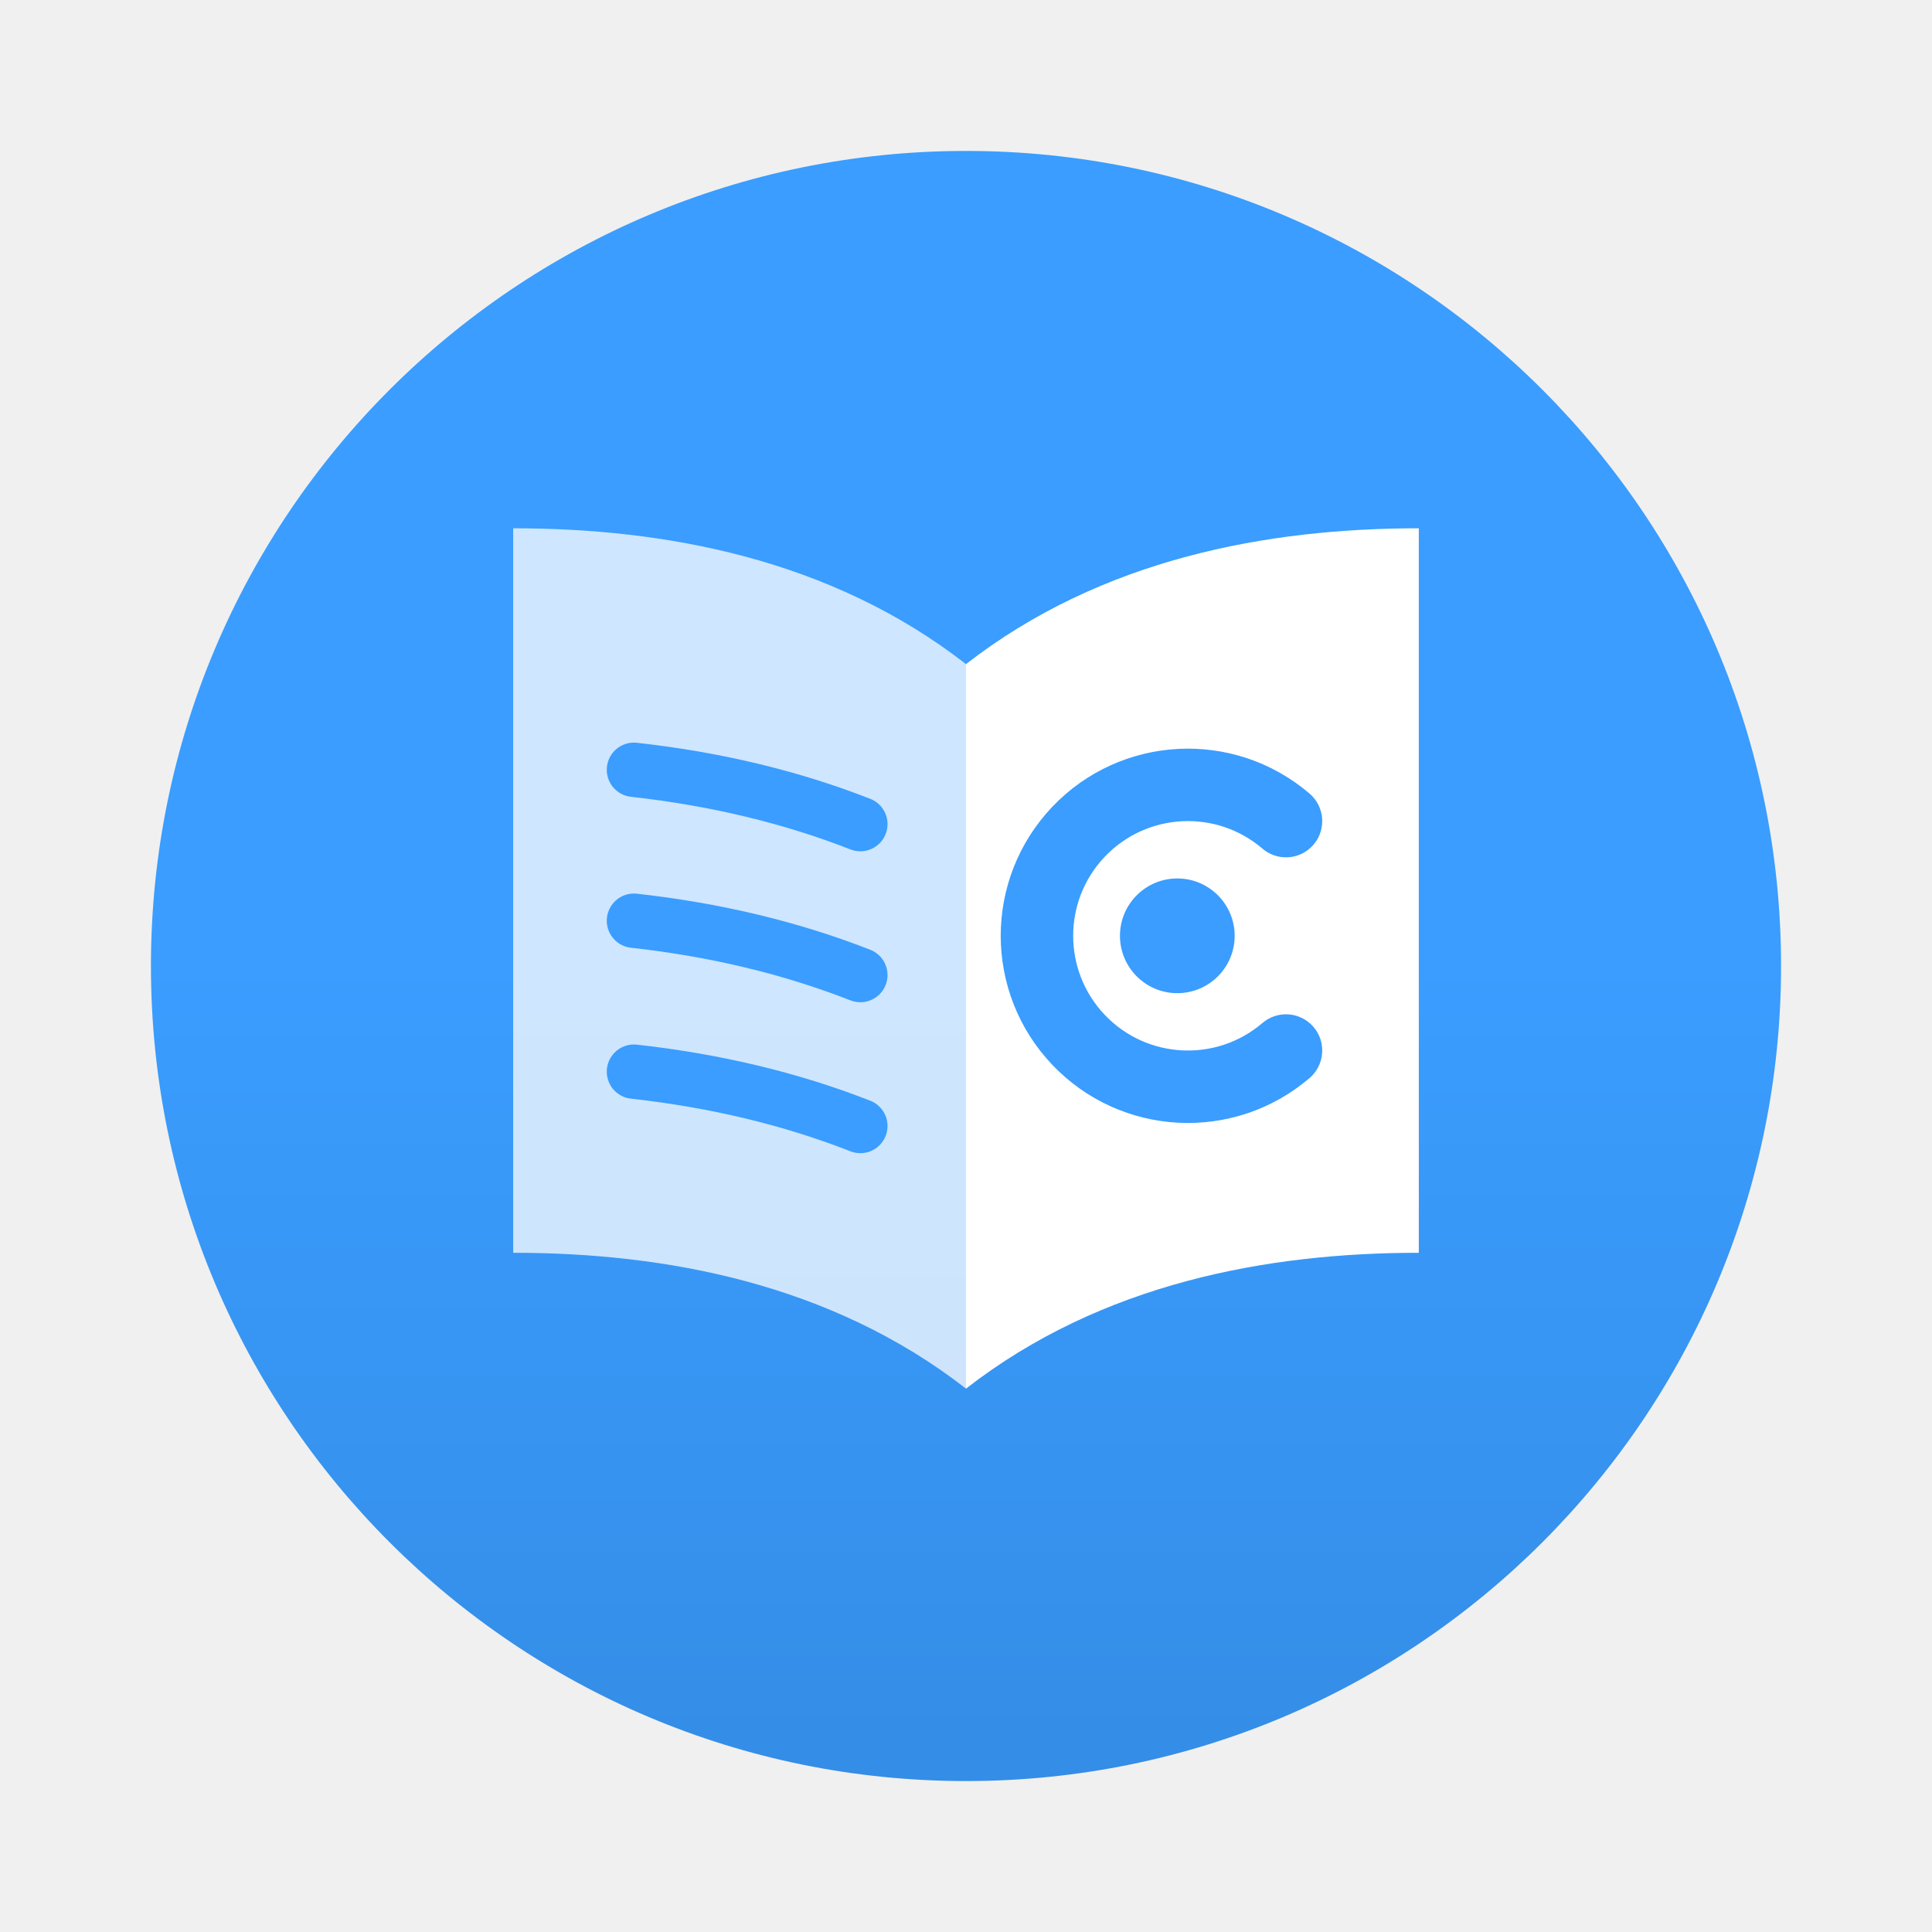
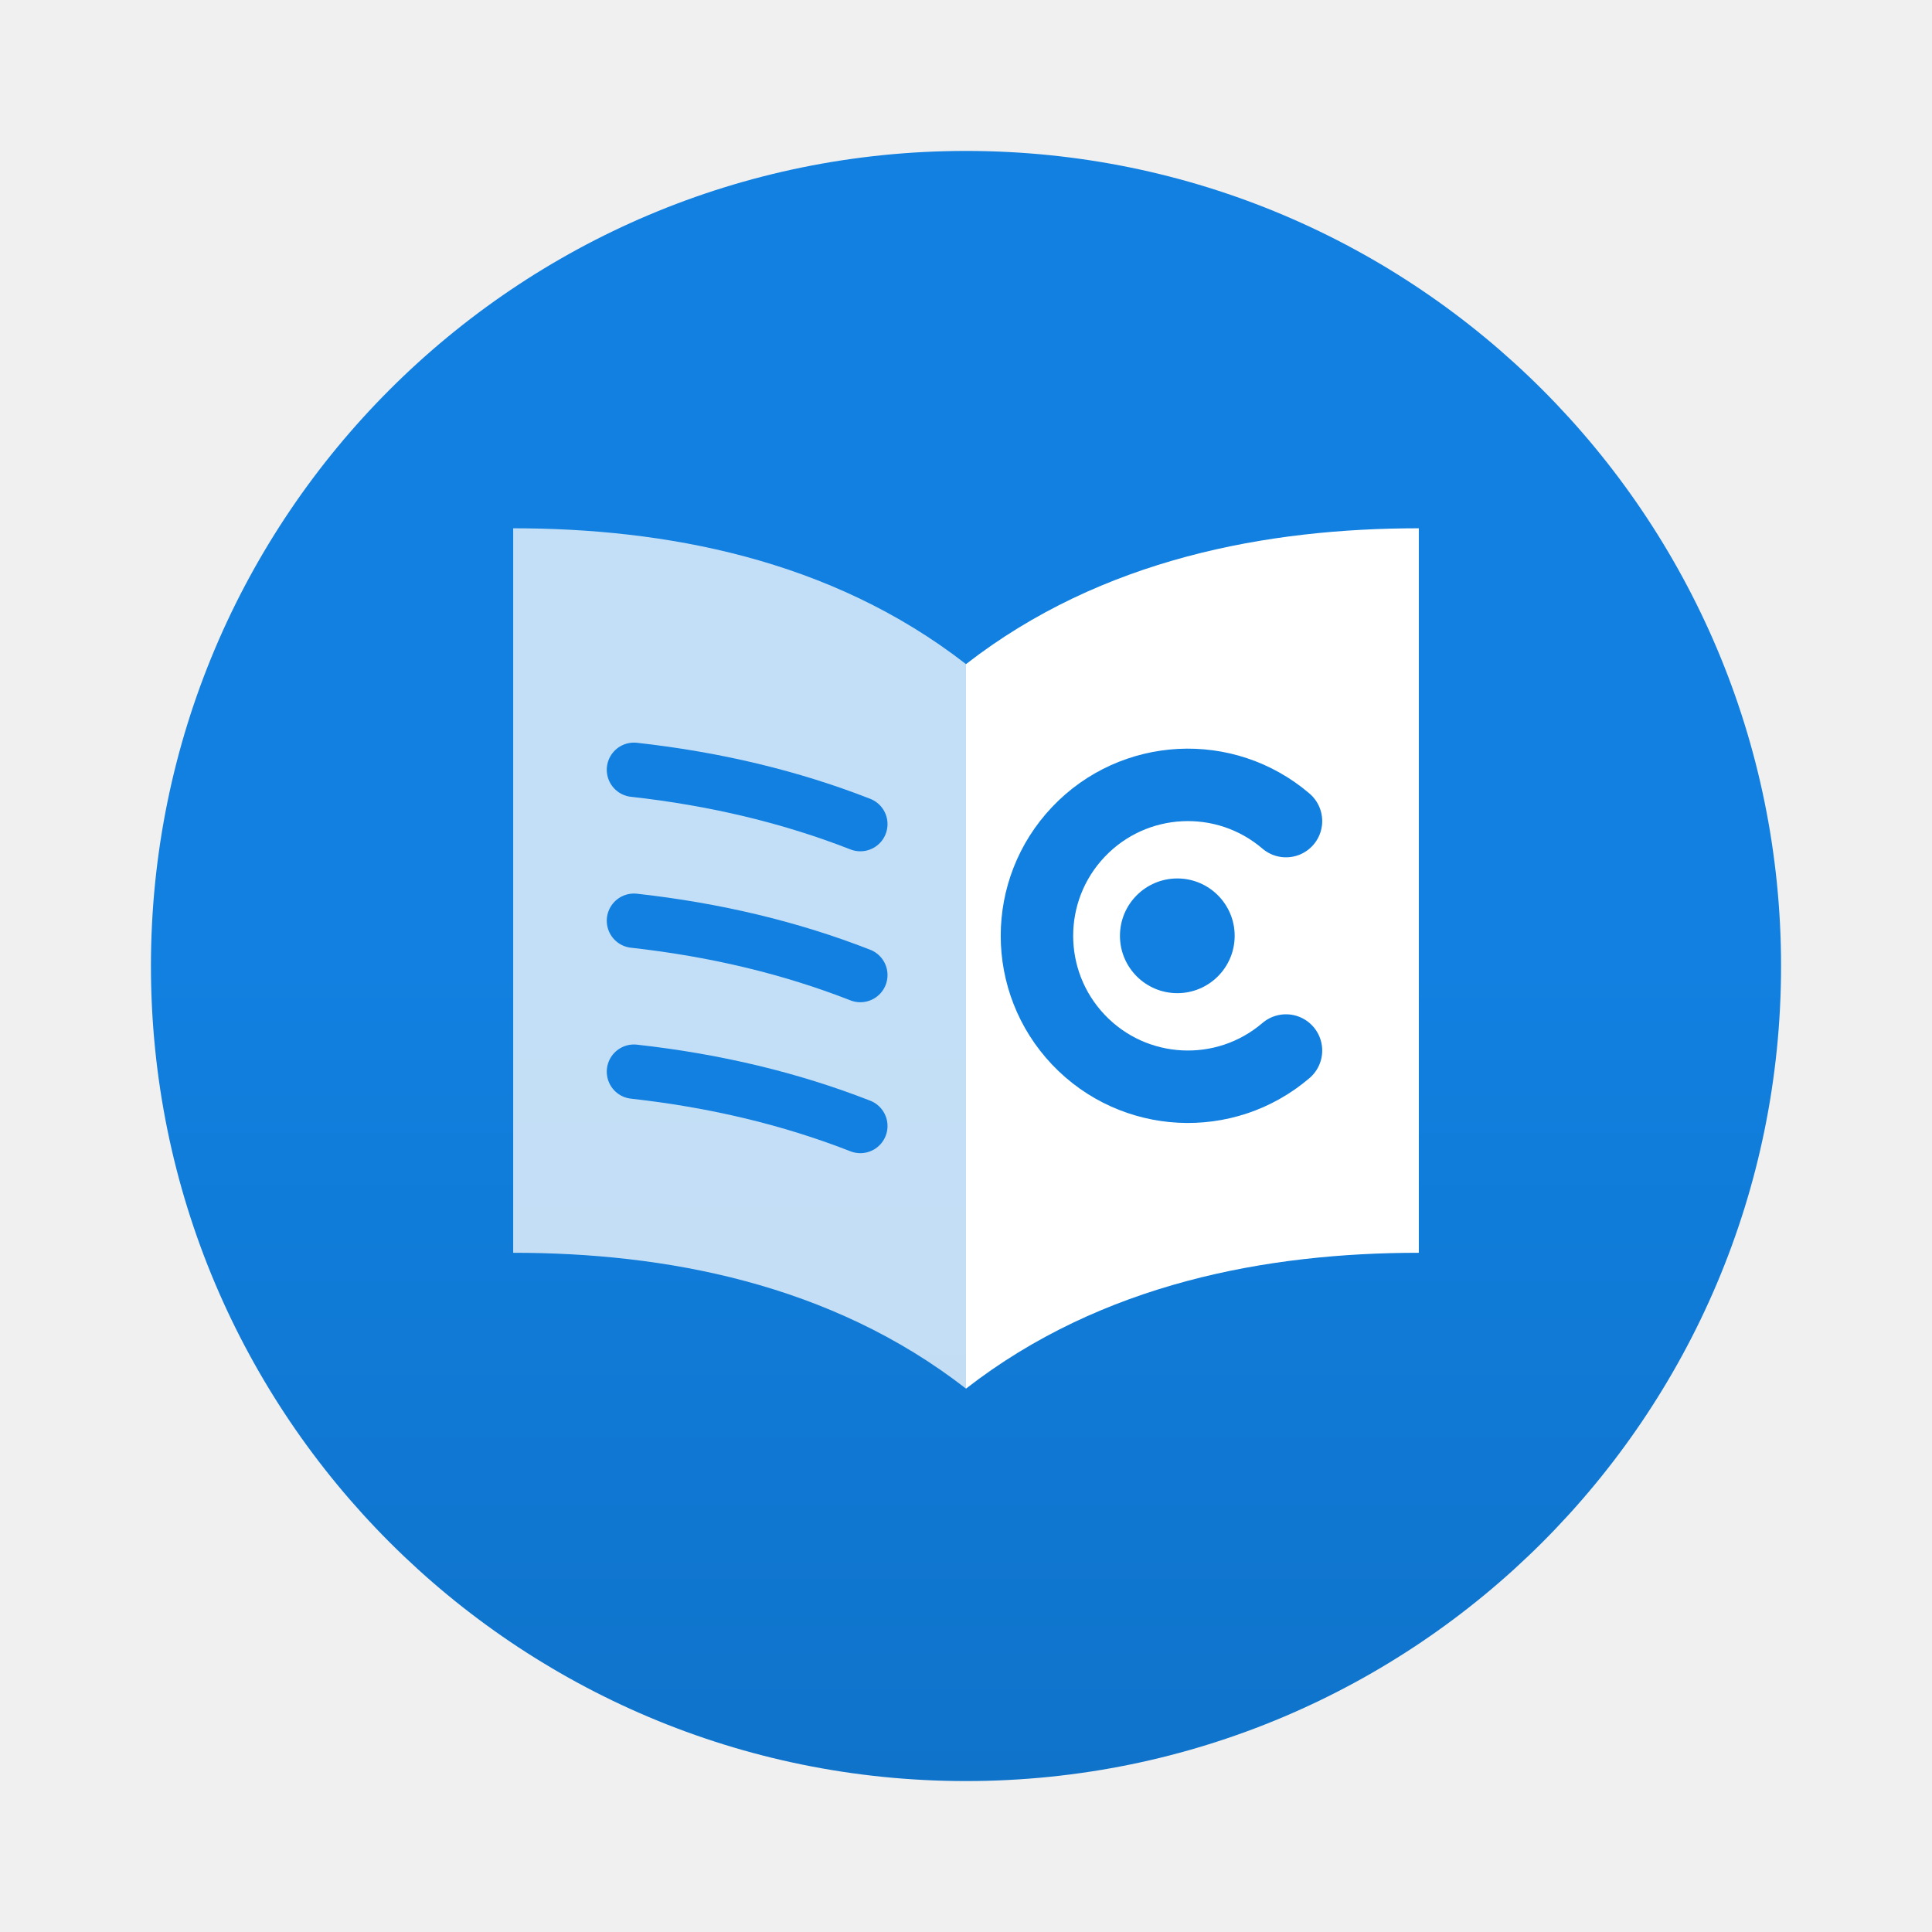
<svg xmlns="http://www.w3.org/2000/svg" width="64" height="64" viewBox="0 0 64 64">
  <defs>
    <linearGradient id="disk-fill" x1="0" y1="0" x2="0" y2="1">
-       <stop offset=".5" stop-color="#3a9dff" />
-       <stop offset="1" stop-color="#348de6" />
+       <stop offset=".5" stop-color="#1180e0" />
+       <stop offset="1" stop-color="#0f73ca" />
    </linearGradient>
  </defs>
  <circle cx="32" cy="32" r="27" fill="url(#disk-fill)" />
  <path d="M32 22c-4.5-3.5-10-4.5-15-4.5v24c5 0 10.5 1 15 4.5z" fill="#fff" opacity=".75" />
  <path d="M32 22c4.5-3.5 10-4.5 15-4.5v24c-5 0-10.5 1-15 4.5z" fill="#fff" />
-   <path d="M21 25.5c2.7 .3 5.2 .9 7.5 1.8M21 30.5c2.7 .3 5.2 .9 7.5 1.8M21 35.5c2.7 .3 5.2 .9 7.5 1.8" stroke="#3a9dff" stroke-width="1.8" stroke-linecap="round" fill="none" />
-   <path d="M42.6 27.2A5 5 0 1 0 42.6 34.8" fill="none" stroke="#3a9dff" stroke-width="2.4" stroke-linecap="round" />
-   <circle cx="39" cy="31" r="1.9" fill="#3a9dff" />
+   <path d="M21 25.5c2.7 .3 5.2 .9 7.5 1.8M21 30.5c2.7 .3 5.2 .9 7.5 1.8M21 35.5c2.7 .3 5.2 .9 7.5 1.8" stroke="#1180e0" stroke-width="1.8" stroke-linecap="round" fill="none" />
+   <path d="M42.6 27.2A5 5 0 1 0 42.6 34.8" fill="none" stroke="#1180e0" stroke-width="2.4" stroke-linecap="round" />
+   <circle cx="39" cy="31" r="1.9" fill="#1180e0" />
</svg>
